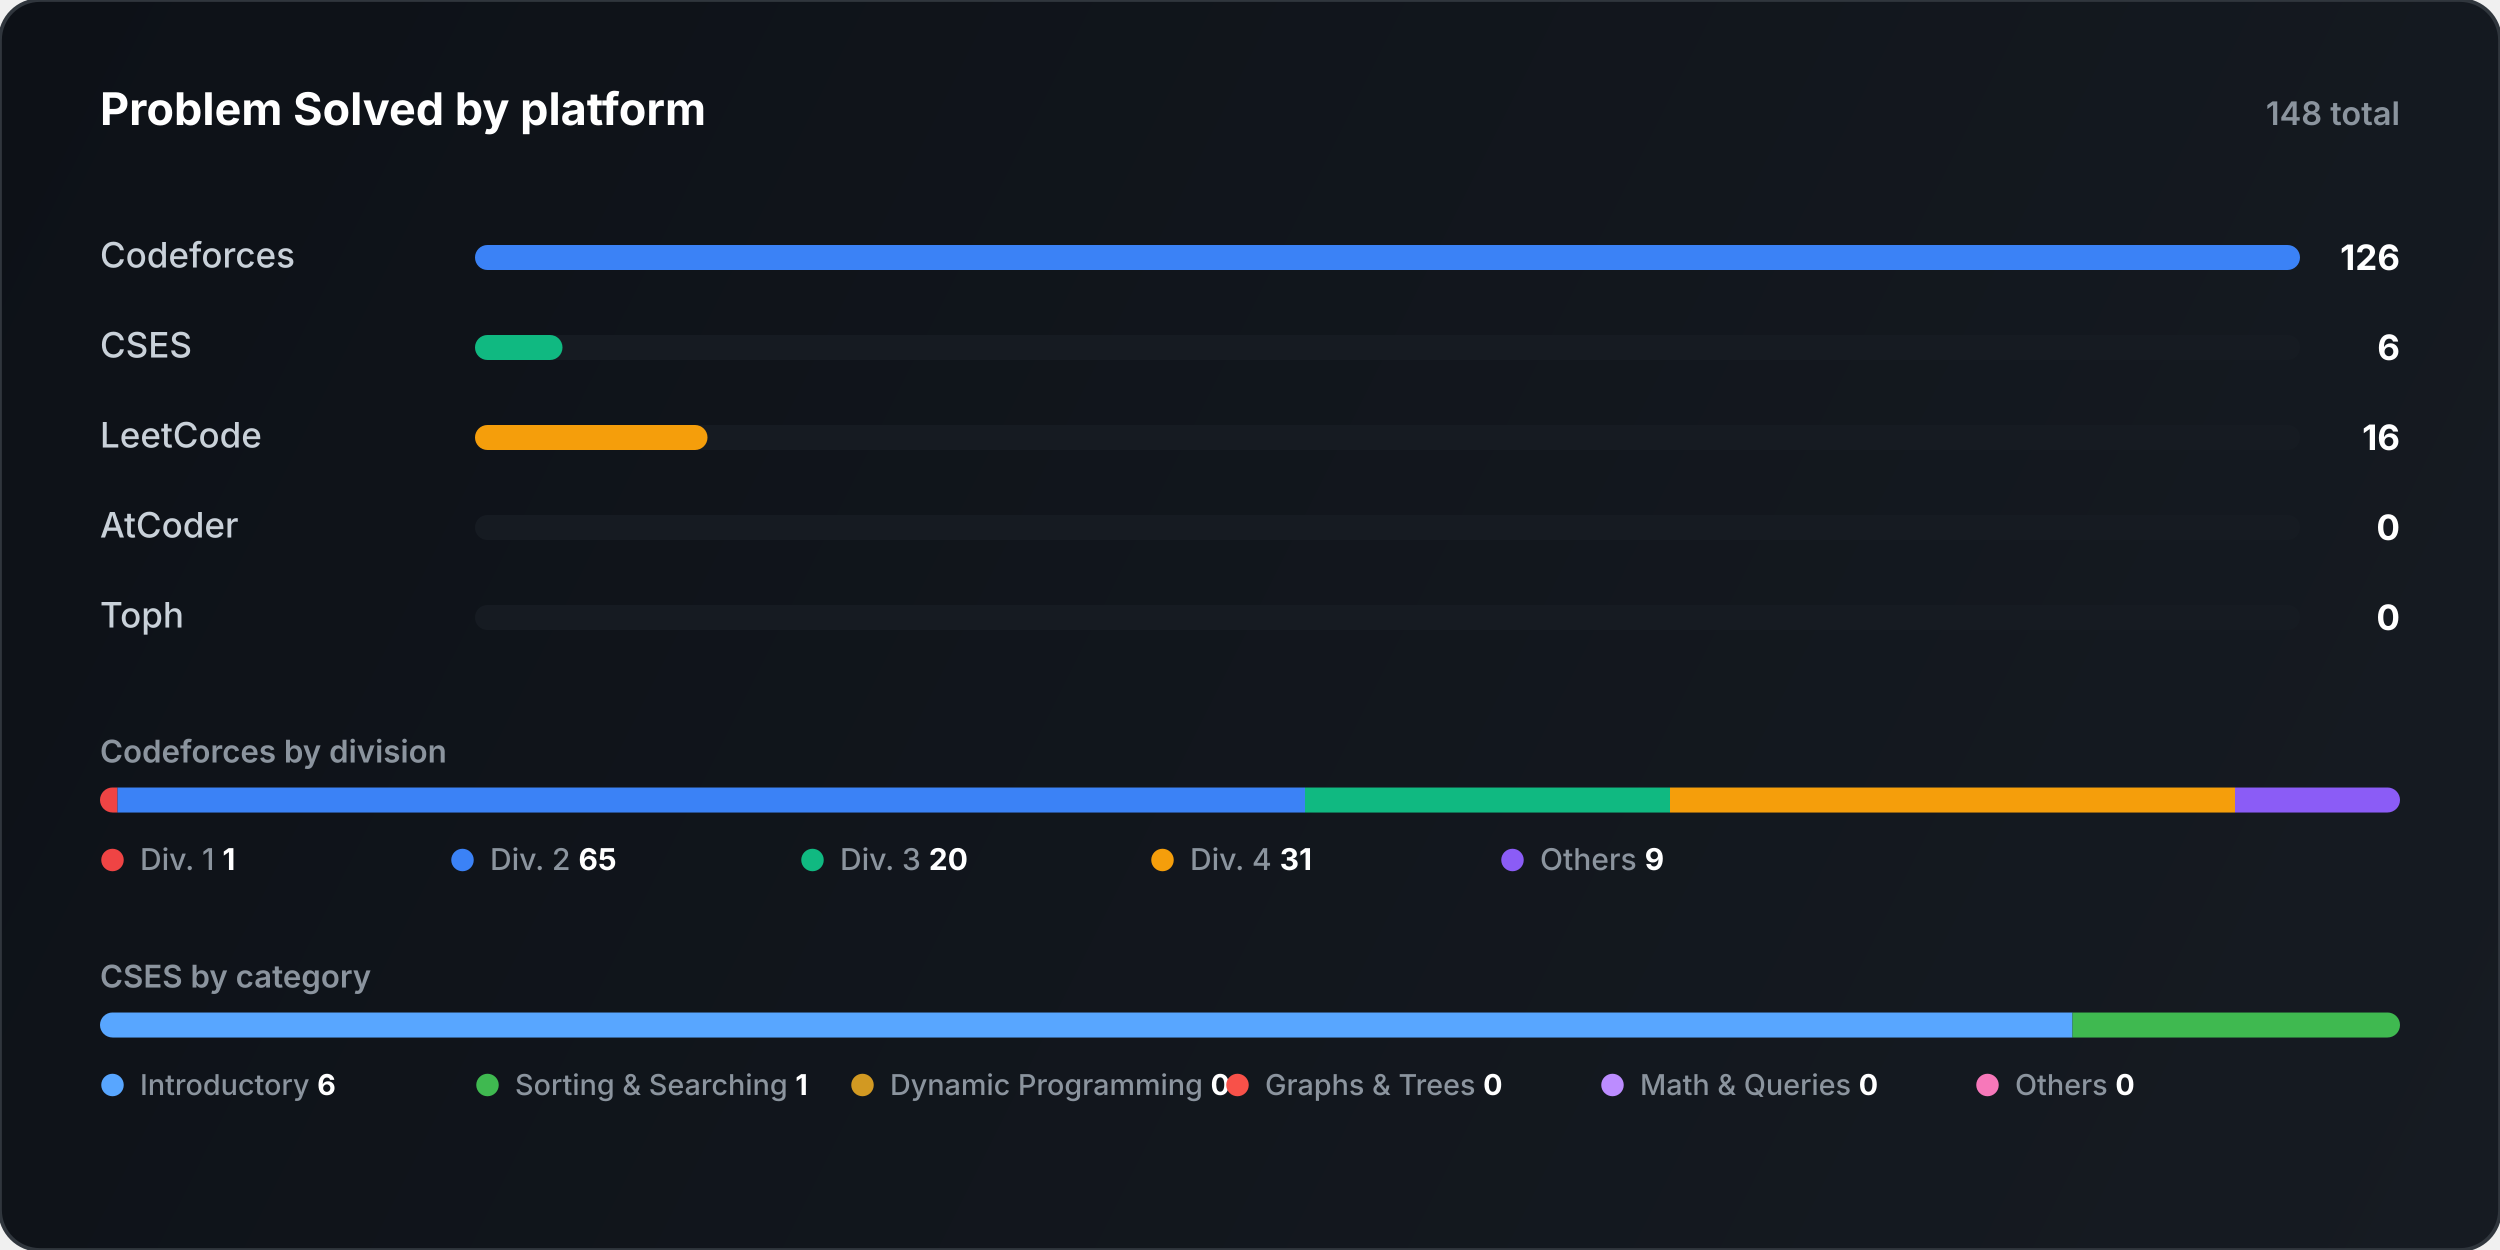
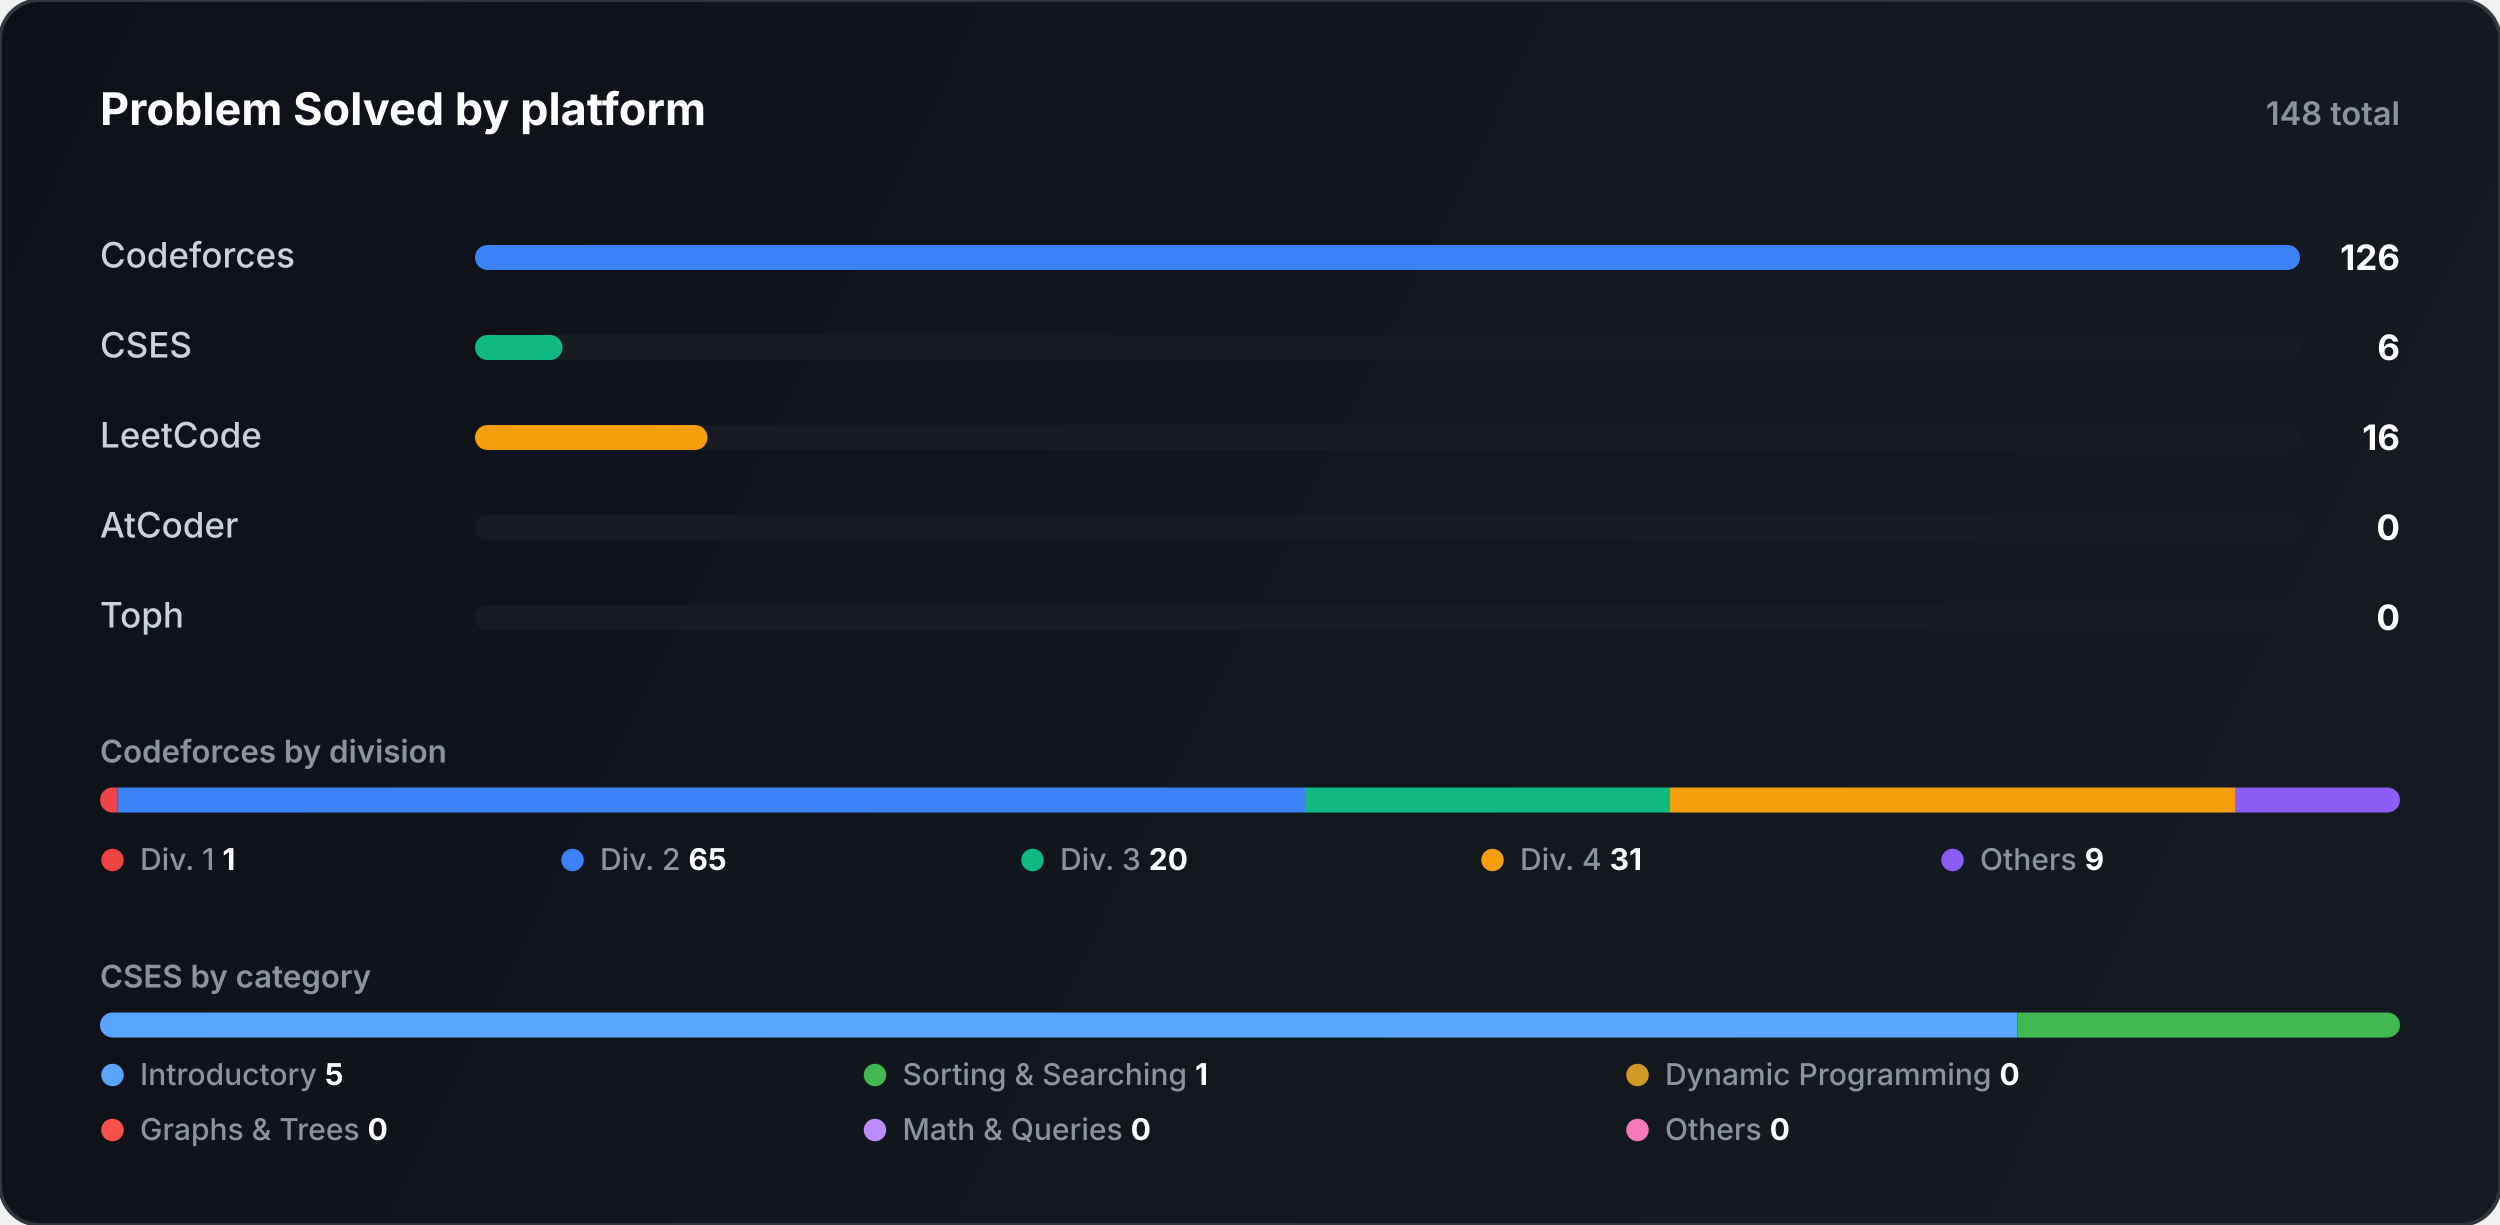
- <svg xmlns="http://www.w3.org/2000/svg" width="1000" height="500" viewBox="0 0 1000 500" fill="none">
+ <svg xmlns="http://www.w3.org/2000/svg" width="1000" height="490" viewBox="0 0 1000 490" fill="none">
  <defs>
-     <linearGradient id="ov-bg" x1="0" y1="0" x2="1000" y2="500" gradientUnits="userSpaceOnUse">
+     <linearGradient id="ov-bg" x1="0" y1="0" x2="1000" y2="490" gradientUnits="userSpaceOnUse">
      <stop offset="0%" stop-color="#0d1117" />
      <stop offset="100%" stop-color="#161b22" />
    </linearGradient>
    <linearGradient id="ov-laser" x1="0%" y1="0%" x2="100%" y2="0%">
      <stop offset="0%" stop-color="#1f6feb" stop-opacity="0" />
      <stop offset="50%" stop-color="#58a6ff" stop-opacity="1" />
      <stop offset="100%" stop-color="#3fb950" stop-opacity="0" />
      <animate attributeName="x1" values="-100%; 100%" dur="4s" repeatCount="indefinite" />
      <animate attributeName="x2" values="0%; 200%" dur="4s" repeatCount="indefinite" />
    </linearGradient>
    <clipPath id="cf-bar-clip">
      <rect x="0" y="0" width="920" height="10" rx="5" />
    </clipPath>
    <clipPath id="cses-bar-clip">
      <rect x="0" y="0" width="920" height="10" rx="5" />
    </clipPath>
  </defs>
-   <rect width="1000" height="500" rx="16" fill="url(#ov-bg)" stroke="#30363d" stroke-width="1.5" />
+   <rect width="1000" height="490" rx="16" fill="url(#ov-bg)" stroke="#30363d" stroke-width="1.5" />
  <line x1="20" y1="1" x2="980" y2="1" stroke="url(#ov-laser)" stroke-width="2.5" stroke-linecap="round" />
  <g transform="translate(40, 50)">
    <text x="0" y="0" font-family="-apple-system, BlinkMacSystemFont, Segoe UI, Inter, Helvetica, Arial, sans-serif" font-size="18" font-weight="700" fill="#ffffff">Problem Solved by platform</text>
    <text x="920" y="0" text-anchor="end" font-family="-apple-system, BlinkMacSystemFont, Segoe UI, Inter, Helvetica, Arial, sans-serif" font-size="13" font-weight="600" fill="#8b949e">148 total</text>
  </g>
  <g transform="translate(40, 98)">
    <text x="0" y="9" font-family="-apple-system, BlinkMacSystemFont, Segoe UI, Inter, Helvetica, Arial, sans-serif" font-size="14" font-weight="500" fill="#c9d1d9">Codeforces</text>
    <rect x="150" y="0" width="730" height="10" rx="5" fill="#161b22" />
    <rect x="150" y="0" width="730" height="10" rx="5" fill="#3b82f6">
      <animate attributeName="width" from="0" to="730" dur="1.2s" fill="freeze" calcMode="spline" keySplines="0.25 0.1 0.25 1" />
    </rect>
    <text x="920" y="10" text-anchor="end" font-family="-apple-system, BlinkMacSystemFont, Segoe UI, Inter, Helvetica, Arial, sans-serif" font-size="14" font-weight="700" fill="#ffffff">126</text>
  </g>
  <g transform="translate(40, 134)">
    <text x="0" y="9" font-family="-apple-system, BlinkMacSystemFont, Segoe UI, Inter, Helvetica, Arial, sans-serif" font-size="14" font-weight="500" fill="#c9d1d9">CSES</text>
    <rect x="150" y="0" width="730" height="10" rx="5" fill="#161b22" />
    <rect x="150" y="0" width="35" height="10" rx="5" fill="#10b981">
      <animate attributeName="width" from="0" to="35" dur="1.2s" fill="freeze" calcMode="spline" keySplines="0.25 0.1 0.25 1" />
    </rect>
    <text x="920" y="10" text-anchor="end" font-family="-apple-system, BlinkMacSystemFont, Segoe UI, Inter, Helvetica, Arial, sans-serif" font-size="14" font-weight="700" fill="#ffffff">6</text>
  </g>
  <g transform="translate(40, 170)">
    <text x="0" y="9" font-family="-apple-system, BlinkMacSystemFont, Segoe UI, Inter, Helvetica, Arial, sans-serif" font-size="14" font-weight="500" fill="#c9d1d9">LeetCode</text>
    <rect x="150" y="0" width="730" height="10" rx="5" fill="#161b22" />
    <rect x="150" y="0" width="93" height="10" rx="5" fill="#f59e0b">
      <animate attributeName="width" from="0" to="93" dur="1.2s" fill="freeze" calcMode="spline" keySplines="0.25 0.1 0.25 1" />
    </rect>
    <text x="920" y="10" text-anchor="end" font-family="-apple-system, BlinkMacSystemFont, Segoe UI, Inter, Helvetica, Arial, sans-serif" font-size="14" font-weight="700" fill="#ffffff">16</text>
  </g>
  <g transform="translate(40, 206)">
    <text x="0" y="9" font-family="-apple-system, BlinkMacSystemFont, Segoe UI, Inter, Helvetica, Arial, sans-serif" font-size="14" font-weight="500" fill="#c9d1d9">AtCoder</text>
    <rect x="150" y="0" width="730" height="10" rx="5" fill="#161b22" />
    <text x="920" y="10" text-anchor="end" font-family="-apple-system, BlinkMacSystemFont, Segoe UI, Inter, Helvetica, Arial, sans-serif" font-size="14" font-weight="700" fill="#ffffff">0</text>
  </g>
  <g transform="translate(40, 242)">
    <text x="0" y="9" font-family="-apple-system, BlinkMacSystemFont, Segoe UI, Inter, Helvetica, Arial, sans-serif" font-size="14" font-weight="500" fill="#c9d1d9">Toph</text>
    <rect x="150" y="0" width="730" height="10" rx="5" fill="#161b22" />
    <text x="920" y="10" text-anchor="end" font-family="-apple-system, BlinkMacSystemFont, Segoe UI, Inter, Helvetica, Arial, sans-serif" font-size="14" font-weight="700" fill="#ffffff">0</text>
  </g>
  <g transform="translate(40, 305)">
    <text x="0" y="0" font-family="-apple-system, BlinkMacSystemFont, Segoe UI, Inter, Helvetica, Arial, sans-serif" font-size="12.5" font-weight="600" fill="#8b949e">Codeforces by division</text>
    <g transform="translate(0, 10)">
      <rect width="920" height="10" rx="5" fill="#161b22" />
      <g clip-path="url(#cf-bar-clip)">
        <rect x="0" y="0" width="7" height="10" fill="#ef4444" />
        <rect x="7" y="0" width="475" height="10" fill="#3b82f6" />
        <rect x="482" y="0" width="146" height="10" fill="#10b981" />
        <rect x="628" y="0" width="226" height="10" fill="#f59e0b" />
        <rect x="854" y="0" width="66" height="10" fill="#8b5cf6" />
      </g>
    </g>
    <g transform="translate(0, 34)">
      <g transform="translate(0, 0)">
        <circle cx="5" cy="5" r="4.5" fill="#ef4444" />
        <text x="16" y="9" font-family="-apple-system, BlinkMacSystemFont, Segoe UI, Inter, Helvetica, Arial, sans-serif" font-size="12" font-weight="500" fill="#8b949e">Div. 1 <tspan font-weight="700" fill="#ffffff">1</tspan>
        </text>
      </g>
-       <g transform="translate(140, 0)">
+       <g transform="translate(184, 0)">
        <circle cx="5" cy="5" r="4.5" fill="#3b82f6" />
        <text x="16" y="9" font-family="-apple-system, BlinkMacSystemFont, Segoe UI, Inter, Helvetica, Arial, sans-serif" font-size="12" font-weight="500" fill="#8b949e">Div. 2 <tspan font-weight="700" fill="#ffffff">65</tspan>
        </text>
      </g>
-       <g transform="translate(280, 0)">
+       <g transform="translate(368, 0)">
        <circle cx="5" cy="5" r="4.5" fill="#10b981" />
        <text x="16" y="9" font-family="-apple-system, BlinkMacSystemFont, Segoe UI, Inter, Helvetica, Arial, sans-serif" font-size="12" font-weight="500" fill="#8b949e">Div. 3 <tspan font-weight="700" fill="#ffffff">20</tspan>
        </text>
      </g>
-       <g transform="translate(420, 0)">
+       <g transform="translate(552, 0)">
        <circle cx="5" cy="5" r="4.5" fill="#f59e0b" />
        <text x="16" y="9" font-family="-apple-system, BlinkMacSystemFont, Segoe UI, Inter, Helvetica, Arial, sans-serif" font-size="12" font-weight="500" fill="#8b949e">Div. 4 <tspan font-weight="700" fill="#ffffff">31</tspan>
        </text>
      </g>
-       <g transform="translate(560, 0)">
+       <g transform="translate(736, 0)">
        <circle cx="5" cy="5" r="4.5" fill="#8b5cf6" />
        <text x="16" y="9" font-family="-apple-system, BlinkMacSystemFont, Segoe UI, Inter, Helvetica, Arial, sans-serif" font-size="12" font-weight="500" fill="#8b949e">Others <tspan font-weight="700" fill="#ffffff">9</tspan>
        </text>
      </g>
    </g>
  </g>
  <g transform="translate(40, 395)">
    <text x="0" y="0" font-family="-apple-system, BlinkMacSystemFont, Segoe UI, Inter, Helvetica, Arial, sans-serif" font-size="12.5" font-weight="600" fill="#8b949e">CSES by category</text>
    <g transform="translate(0, 10)">
      <rect width="920" height="10" rx="5" fill="#161b22" />
      <g clip-path="url(#cses-bar-clip)">
-         <rect x="0" y="0" width="789" height="10" fill="#58a6ff" />
-         <rect x="789" y="0" width="131" height="10" fill="#3fb950" />
+         <rect x="0" y="0" width="767" height="10" fill="#58a6ff" />
+         <rect x="767" y="0" width="153" height="10" fill="#3fb950" />
      </g>
    </g>
-     <g transform="translate(0, 34)">
+     <g transform="translate(0, 30)">
      <g transform="translate(0, 0)">
        <circle cx="5" cy="5" r="4.5" fill="#58a6ff" />
-         <text x="16" y="9" font-family="-apple-system, BlinkMacSystemFont, Segoe UI, Inter, Helvetica, Arial, sans-serif" font-size="11.5" font-weight="500" fill="#8b949e">Introductory <tspan font-weight="700" fill="#ffffff">6</tspan>
+         <text x="16" y="9" font-family="-apple-system, BlinkMacSystemFont, Segoe UI, Inter, Helvetica, Arial, sans-serif" font-size="12" font-weight="500" fill="#8b949e">Introductory <tspan font-weight="700" fill="#ffffff">5</tspan>
        </text>
      </g>
-       <g transform="translate(150, 0)">
+       <g transform="translate(305, 0)">
        <circle cx="5" cy="5" r="4.5" fill="#3fb950" />
-         <text x="16" y="9" font-family="-apple-system, BlinkMacSystemFont, Segoe UI, Inter, Helvetica, Arial, sans-serif" font-size="11.5" font-weight="500" fill="#8b949e">Sorting &amp; Searching <tspan font-weight="700" fill="#ffffff">1</tspan>
+         <text x="16" y="9" font-family="-apple-system, BlinkMacSystemFont, Segoe UI, Inter, Helvetica, Arial, sans-serif" font-size="12" font-weight="500" fill="#8b949e">Sorting &amp; Searching <tspan font-weight="700" fill="#ffffff">1</tspan>
        </text>
      </g>
-       <g transform="translate(300, 0)">
+       <g transform="translate(610, 0)">
        <circle cx="5" cy="5" r="4.5" fill="#d29922" />
-         <text x="16" y="9" font-family="-apple-system, BlinkMacSystemFont, Segoe UI, Inter, Helvetica, Arial, sans-serif" font-size="11.5" font-weight="500" fill="#8b949e">Dynamic Programming <tspan font-weight="700" fill="#ffffff">0</tspan>
+         <text x="16" y="9" font-family="-apple-system, BlinkMacSystemFont, Segoe UI, Inter, Helvetica, Arial, sans-serif" font-size="12" font-weight="500" fill="#8b949e">Dynamic Programming <tspan font-weight="700" fill="#ffffff">0</tspan>
        </text>
      </g>
-       <g transform="translate(450, 0)">
+       <g transform="translate(0, 22)">
        <circle cx="5" cy="5" r="4.5" fill="#f85149" />
-         <text x="16" y="9" font-family="-apple-system, BlinkMacSystemFont, Segoe UI, Inter, Helvetica, Arial, sans-serif" font-size="11.5" font-weight="500" fill="#8b949e">Graphs &amp; Trees <tspan font-weight="700" fill="#ffffff">0</tspan>
+         <text x="16" y="9" font-family="-apple-system, BlinkMacSystemFont, Segoe UI, Inter, Helvetica, Arial, sans-serif" font-size="12" font-weight="500" fill="#8b949e">Graphs &amp; Trees <tspan font-weight="700" fill="#ffffff">0</tspan>
        </text>
      </g>
-       <g transform="translate(600, 0)">
+       <g transform="translate(305, 22)">
        <circle cx="5" cy="5" r="4.5" fill="#bc8cff" />
-         <text x="16" y="9" font-family="-apple-system, BlinkMacSystemFont, Segoe UI, Inter, Helvetica, Arial, sans-serif" font-size="11.5" font-weight="500" fill="#8b949e">Math &amp; Queries <tspan font-weight="700" fill="#ffffff">0</tspan>
+         <text x="16" y="9" font-family="-apple-system, BlinkMacSystemFont, Segoe UI, Inter, Helvetica, Arial, sans-serif" font-size="12" font-weight="500" fill="#8b949e">Math &amp; Queries <tspan font-weight="700" fill="#ffffff">0</tspan>
        </text>
      </g>
-       <g transform="translate(750, 0)">
+       <g transform="translate(610, 22)">
        <circle cx="5" cy="5" r="4.5" fill="#f778ba" />
-         <text x="16" y="9" font-family="-apple-system, BlinkMacSystemFont, Segoe UI, Inter, Helvetica, Arial, sans-serif" font-size="11.5" font-weight="500" fill="#8b949e">Others <tspan font-weight="700" fill="#ffffff">0</tspan>
+         <text x="16" y="9" font-family="-apple-system, BlinkMacSystemFont, Segoe UI, Inter, Helvetica, Arial, sans-serif" font-size="12" font-weight="500" fill="#8b949e">Others <tspan font-weight="700" fill="#ffffff">0</tspan>
        </text>
      </g>
    </g>
  </g>
</svg>
